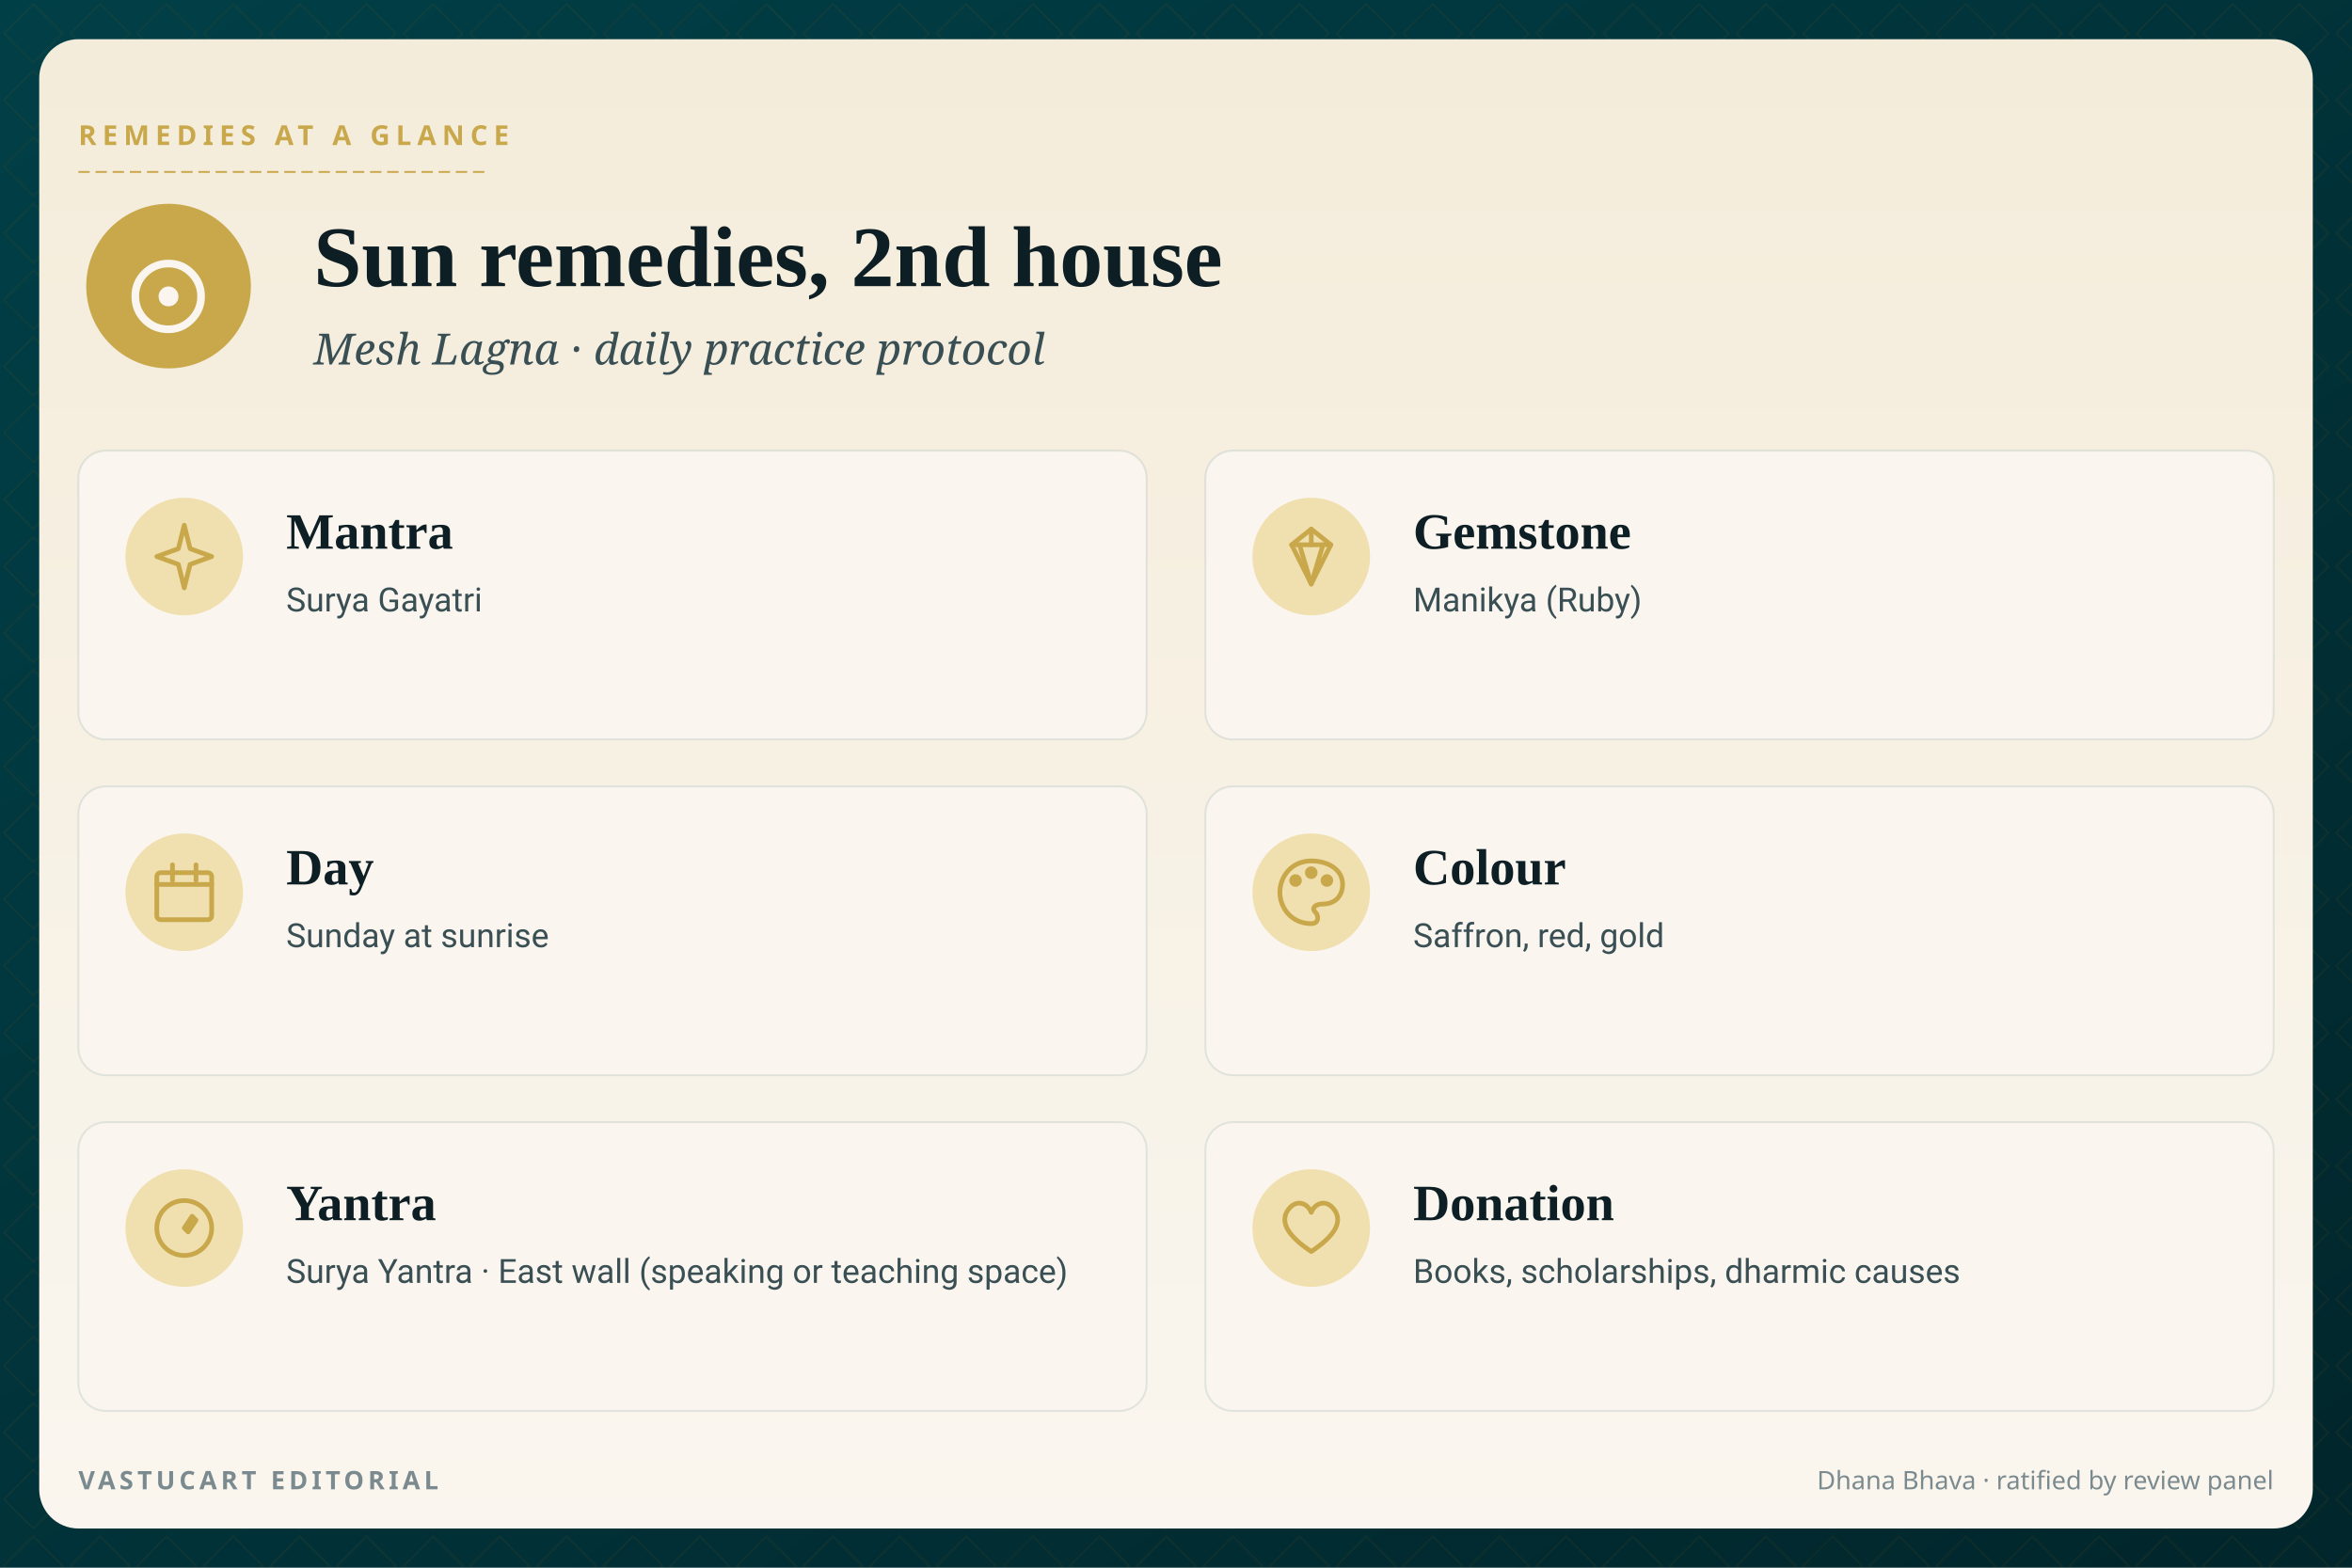
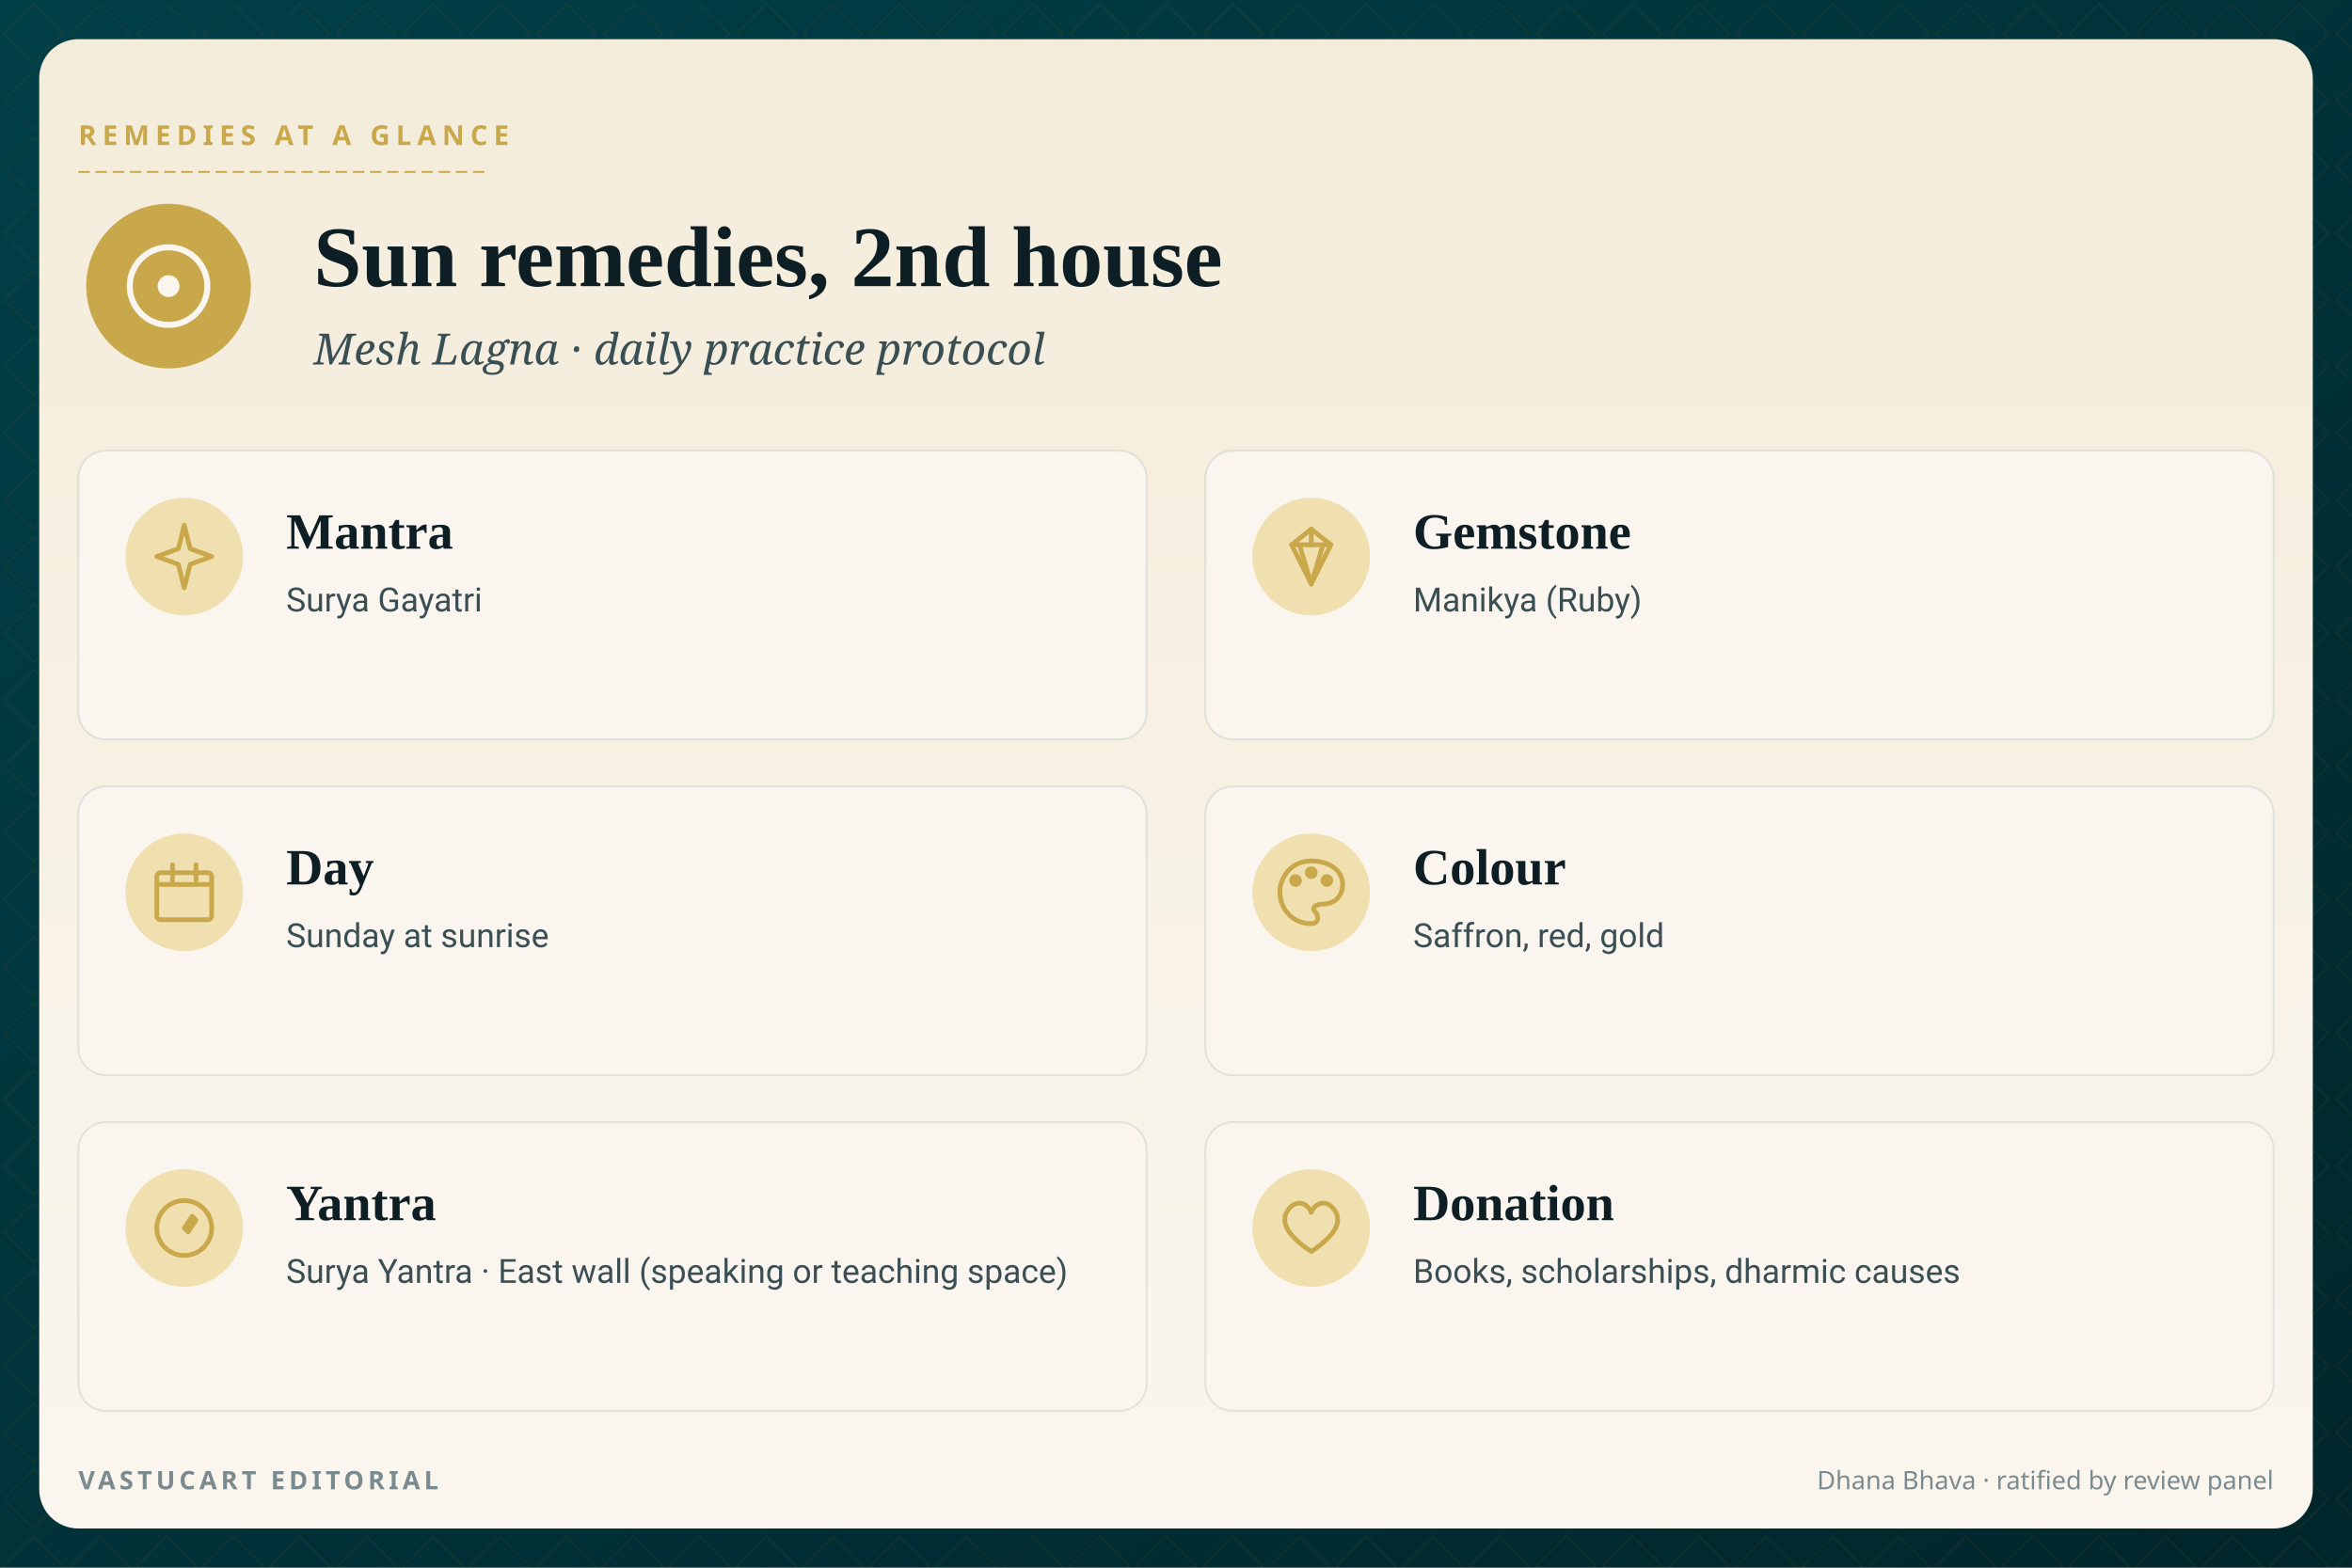
<svg xmlns="http://www.w3.org/2000/svg" viewBox="0 0 1200 800" role="img" aria-label="Sun remedies for 2th house Mesh Lagna">
  <defs>
    <linearGradient id="bg" x1="0" y1="0" x2="1" y2="1">
      <stop offset="0%" stop-color="#013F47" />
      <stop offset="100%" stop-color="#01262b" />
    </linearGradient>
    <linearGradient id="cardBg" x1="0" y1="0" x2="0" y2="1">
      <stop offset="0%" stop-color="#F4ECDA" />
      <stop offset="100%" stop-color="#faf6ef" />
    </linearGradient>
    <pattern id="diamondPattern" x="0" y="0" width="34" height="34" patternUnits="userSpaceOnUse">
      <path d="M17 2 L32 17 L17 32 L2 17 Z" fill="none" stroke="#e8840a" stroke-opacity="0.06" stroke-width="1" />
    </pattern>
  </defs>
  <rect x="0" y="0" width="1200" height="800" fill="url(#bg)" />
  <rect x="0" y="0" width="1200" height="800" fill="url(#diamondPattern)" />
  <rect x="20" y="20" width="1160" height="760" rx="20" fill="url(#cardBg)" />
  <g>
    <text x="40" y="74" font-family="system-ui, sans-serif" font-size="14" font-weight="700" letter-spacing="3" fill="#c9a84c">REMEDIES AT A GLANCE</text>
    <text x="40" y="86" font-family="system-ui, sans-serif" font-size="14" font-weight="700" letter-spacing="3" fill="#c9a84c">________________________</text>
    <circle cx="86" cy="146" r="42" fill="#c9a84c" />
-     <text x="86" y="166" text-anchor="middle" font-family="Georgia, serif" font-size="48" font-weight="700" fill="#faf6ef">☉</text>
+     <g transform="translate(86 146)">
+       <g transform="scale(0.9)">
+         <circle cx="0" cy="0" r="22" stroke="#faf6ef" stroke-width="3.4" stroke-linecap="round" stroke-linejoin="round" fill="none" />
+         <circle cx="0" cy="0" r="4.5" fill="#faf6ef" stroke="#faf6ef" stroke-width="3.4" />
+       </g>
+     </g>
    <text x="160" y="146" font-family="Georgia, 'Times New Roman', serif" font-size="44" font-weight="700" fill="#0d1f24">Sun remedies, 2nd house</text>
    <text x="160" y="186" font-family="Georgia, serif" font-style="italic" font-size="22" fill="#3a4f54">Mesh Lagna · daily practice protocol</text>
  </g>
  <g>
    <rect x="40" y="230" width="545" height="147.333" rx="14" fill="#faf6ef" stroke="rgba(1,63,71,0.10)" stroke-width="1" />
    <circle cx="94" cy="284" r="30" fill="#F0E0B0" />
    <g transform="translate(74 264)" color="#c9a84c">
      <g fill="none" stroke="currentColor" stroke-width="2.4" stroke-linecap="round" stroke-linejoin="round">
        <path d="M20 4 L23 16 L34 20 L23 24 L20 36 L17 24 L6 20 L17 16 Z" />
      </g>
    </g>
    <text x="146" y="280" font-family="Georgia, 'Times New Roman', serif" font-size="26" font-weight="700" fill="#0d1f24">Mantra</text>
    <text x="146" y="312" font-family="system-ui, -apple-system, 'Segoe UI', Roboto, sans-serif" font-size="17" fill="#3a4f54">Surya Gayatri</text>
  </g>
  <g>
    <rect x="615" y="230" width="545" height="147.333" rx="14" fill="#faf6ef" stroke="rgba(1,63,71,0.10)" stroke-width="1" />
    <circle cx="669" cy="284" r="30" fill="#F0E0B0" />
    <g transform="translate(649 264)" color="#c9a84c">
      <g fill="none" stroke="currentColor" stroke-width="2.4" stroke-linejoin="round" stroke-linecap="round">
        <path d="M10 14 L20 6 L30 14 L20 34 Z" />
        <path d="M10 14 L30 14" />
        <path d="M20 6 L20 14" />
        <path d="M14 14 L20 34" />
        <path d="M26 14 L20 34" />
      </g>
    </g>
    <text x="721" y="280" font-family="Georgia, 'Times New Roman', serif" font-size="26" font-weight="700" fill="#0d1f24">Gemstone</text>
    <text x="721" y="312" font-family="system-ui, -apple-system, 'Segoe UI', Roboto, sans-serif" font-size="17" fill="#3a4f54">Manikya (Ruby)</text>
  </g>
  <g>
    <rect x="40" y="401.333" width="545" height="147.333" rx="14" fill="#faf6ef" stroke="rgba(1,63,71,0.10)" stroke-width="1" />
    <circle cx="94" cy="455.333" r="30" fill="#F0E0B0" />
    <g transform="translate(74 435.3333)" color="#c9a84c">
      <g fill="none" stroke="currentColor" stroke-width="2.4" stroke-linecap="round" stroke-linejoin="round">
        <rect x="6" y="10" width="28" height="24" rx="2" />
        <path d="M6 16 L34 16" />
        <path d="M14 6 V14" />
        <path d="M26 6 V14" />
      </g>
    </g>
    <text x="146" y="451.333" font-family="Georgia, 'Times New Roman', serif" font-size="26" font-weight="700" fill="#0d1f24">Day</text>
    <text x="146" y="483.333" font-family="system-ui, -apple-system, 'Segoe UI', Roboto, sans-serif" font-size="17" fill="#3a4f54">Sunday at sunrise</text>
  </g>
  <g>
    <rect x="615" y="401.333" width="545" height="147.333" rx="14" fill="#faf6ef" stroke="rgba(1,63,71,0.10)" stroke-width="1" />
    <circle cx="669" cy="455.333" r="30" fill="#F0E0B0" />
    <g transform="translate(649 435.3333)" color="#c9a84c">
      <g fill="none" stroke="currentColor" stroke-width="2.4" stroke-linecap="round" stroke-linejoin="round">
        <path d="M20 4 C10 4 4 12 4 20 C4 28 10 36 20 36 C24 36 24 32 22 30 C20 28 22 26 26 26 C32 26 36 22 36 16 C36 8 28 4 20 4 Z" />
        <circle cx="12" cy="14" r="2" fill="currentColor" />
        <circle cx="20" cy="10" r="2" fill="currentColor" />
        <circle cx="28" cy="14" r="2" fill="currentColor" />
      </g>
    </g>
    <text x="721" y="451.333" font-family="Georgia, 'Times New Roman', serif" font-size="26" font-weight="700" fill="#0d1f24">Colour</text>
    <text x="721" y="483.333" font-family="system-ui, -apple-system, 'Segoe UI', Roboto, sans-serif" font-size="17" fill="#3a4f54">Saffron, red, gold</text>
  </g>
  <g>
    <rect x="40" y="572.667" width="545" height="147.333" rx="14" fill="#faf6ef" stroke="rgba(1,63,71,0.10)" stroke-width="1" />
    <circle cx="94" cy="626.667" r="30" fill="#F0E0B0" />
    <g transform="translate(74 606.6667)" color="#c9a84c">
      <g fill="none" stroke="currentColor" stroke-width="2.4" stroke-linecap="round" stroke-linejoin="round">
        <circle cx="20" cy="20" r="14" />
        <path d="M20 20 L24 14 L26 16 L22 22 Z" fill="currentColor" />
      </g>
    </g>
    <text x="146" y="622.667" font-family="Georgia, 'Times New Roman', serif" font-size="26" font-weight="700" fill="#0d1f24">Yantra</text>
    <text x="146" y="654.667" font-family="system-ui, -apple-system, 'Segoe UI', Roboto, sans-serif" font-size="17" fill="#3a4f54">Surya Yantra · East wall (speaking or teaching space)</text>
  </g>
  <g>
    <rect x="615" y="572.667" width="545" height="147.333" rx="14" fill="#faf6ef" stroke="rgba(1,63,71,0.10)" stroke-width="1" />
    <circle cx="669" cy="626.667" r="30" fill="#F0E0B0" />
    <g transform="translate(649 606.6667)" color="#c9a84c">
      <g fill="none" stroke="currentColor" stroke-width="2.4" stroke-linecap="round" stroke-linejoin="round">
        <path d="M20 32 C8 24 4 17 8 11 C12 5 18 7 20 12 C22 7 28 5 32 11 C36 17 32 24 20 32 Z" />
      </g>
    </g>
    <text x="721" y="622.667" font-family="Georgia, 'Times New Roman', serif" font-size="26" font-weight="700" fill="#0d1f24">Donation</text>
    <text x="721" y="654.667" font-family="system-ui, -apple-system, 'Segoe UI', Roboto, sans-serif" font-size="17" fill="#3a4f54">Books, scholarships, dharmic causes</text>
  </g>
  <text x="40" y="760" font-family="system-ui, sans-serif" font-size="13" font-weight="600" letter-spacing="2" fill="#7a8a8f">VASTUCART EDITORIAL</text>
  <text x="1160" y="760" text-anchor="end" font-family="system-ui, sans-serif" font-size="13" fill="#7a8a8f">Dhana Bhava · ratified by review panel</text>
</svg>
